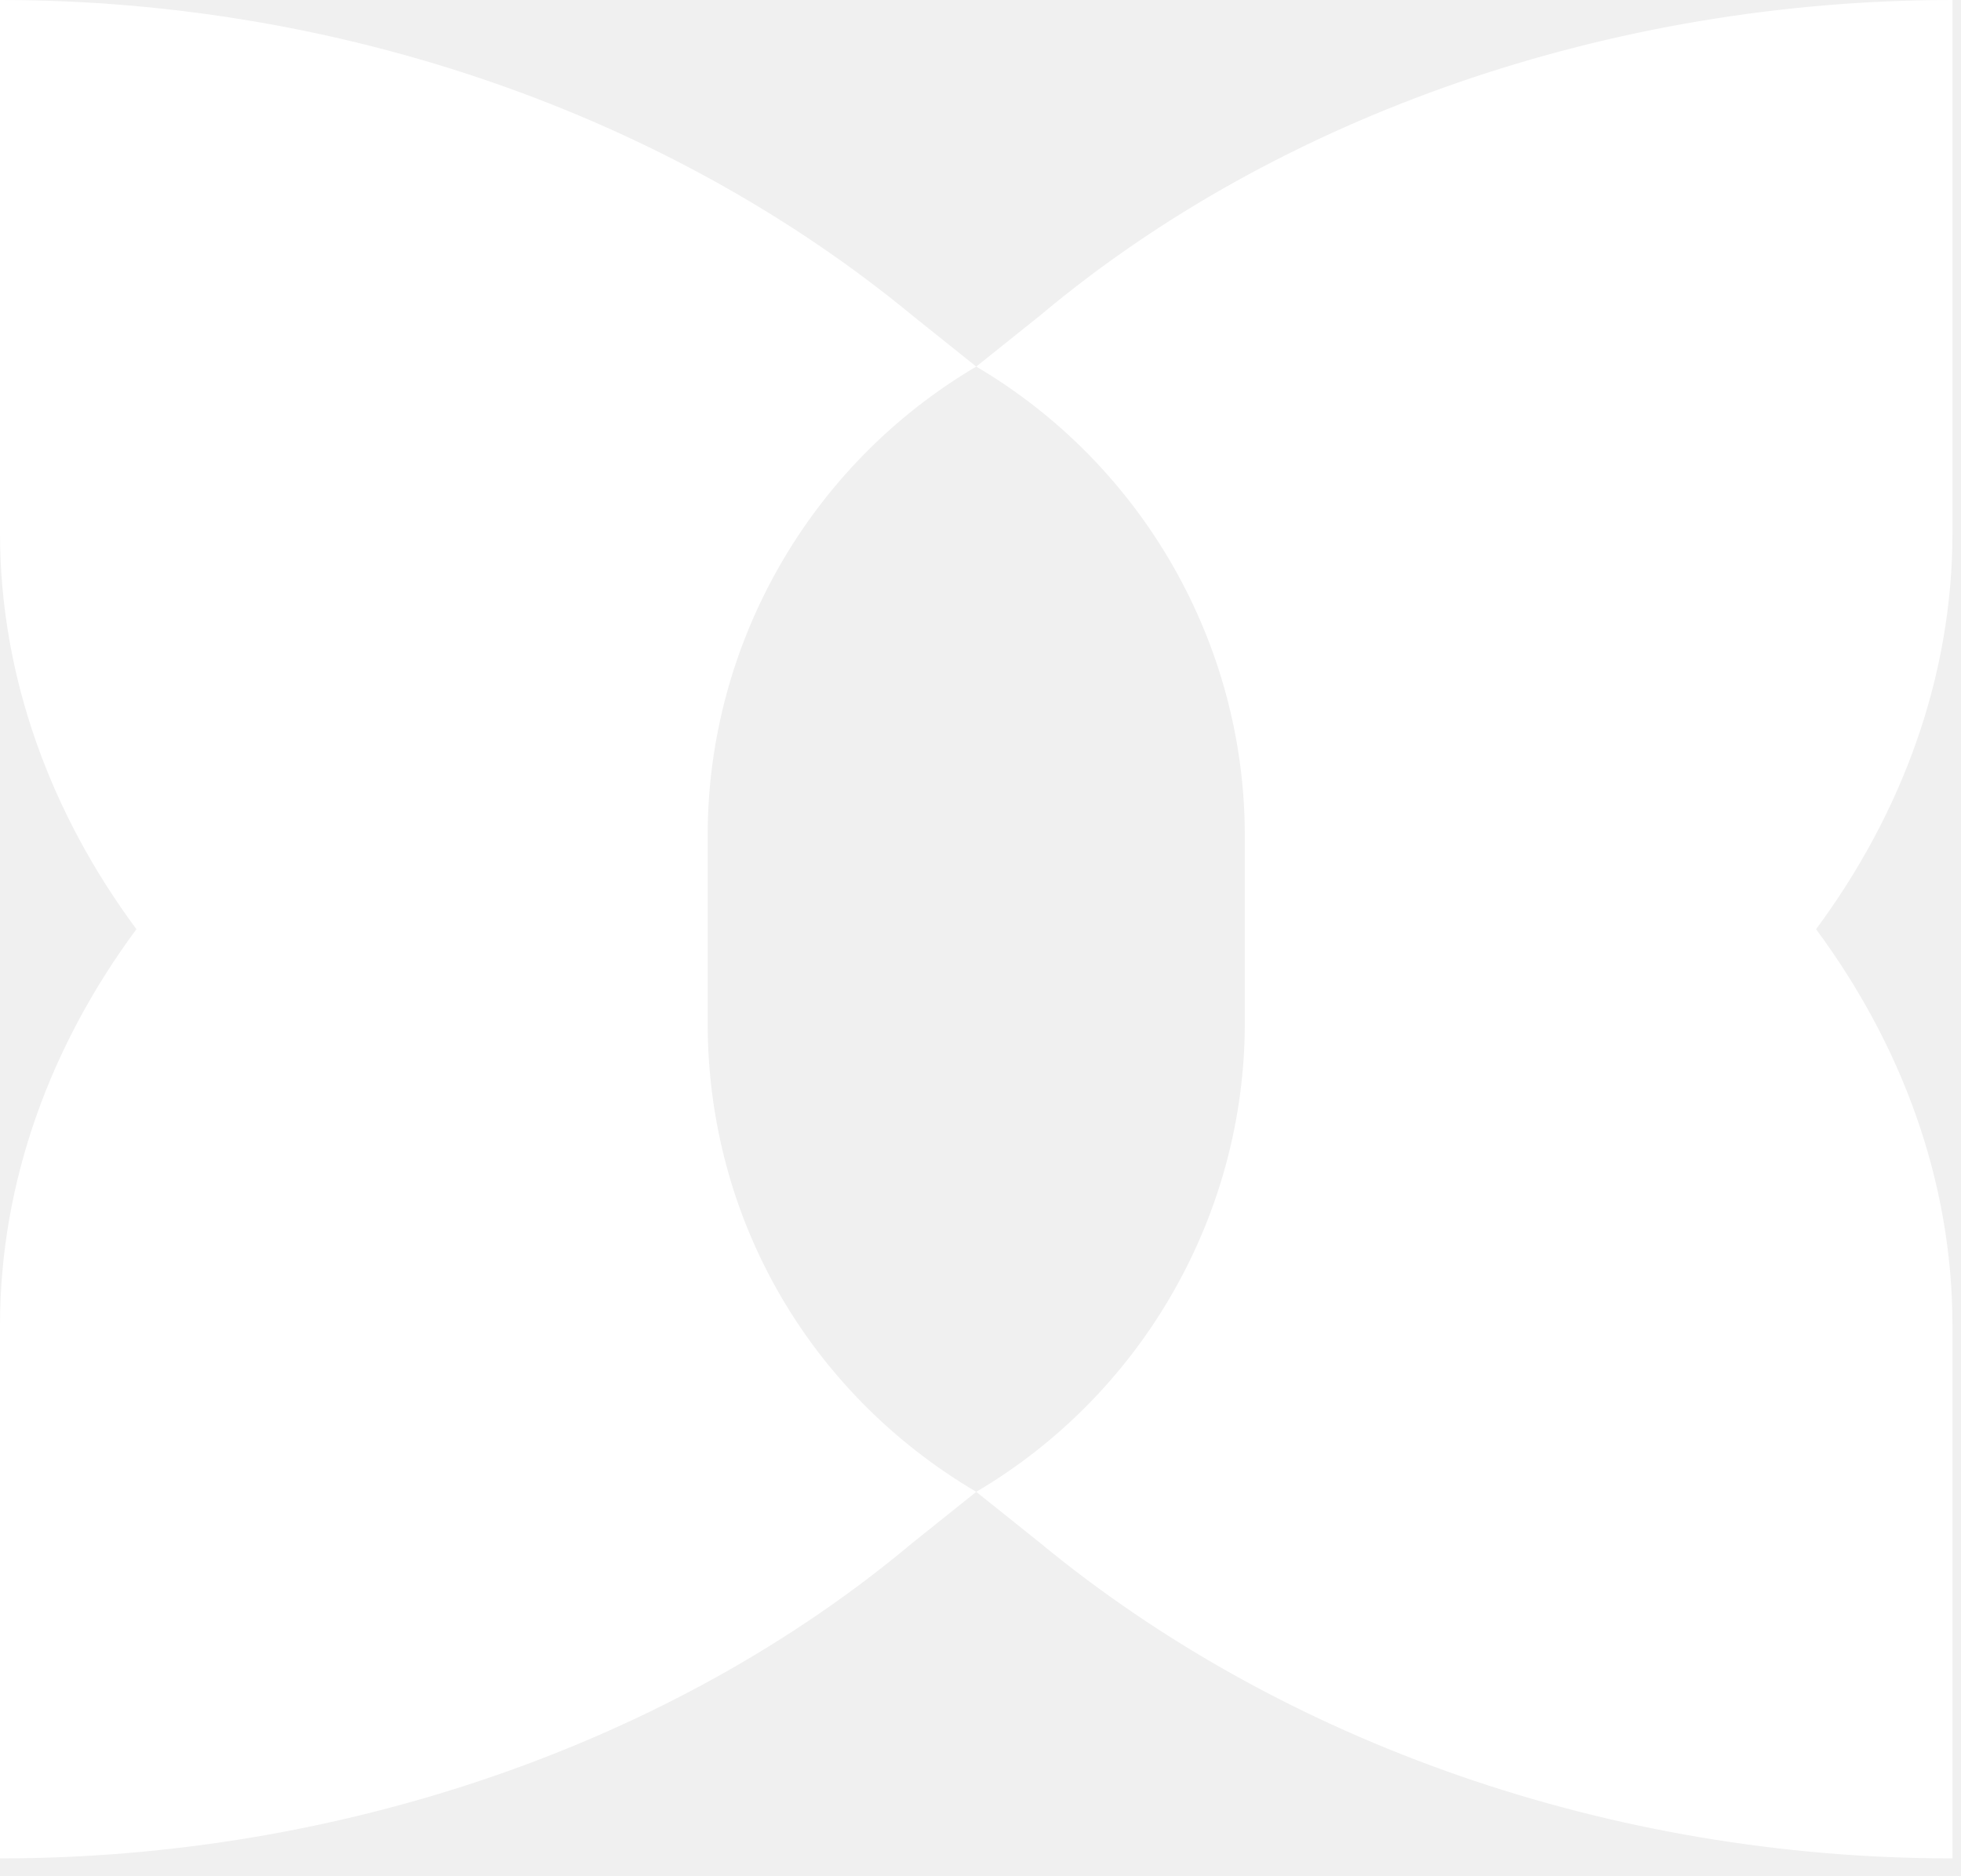
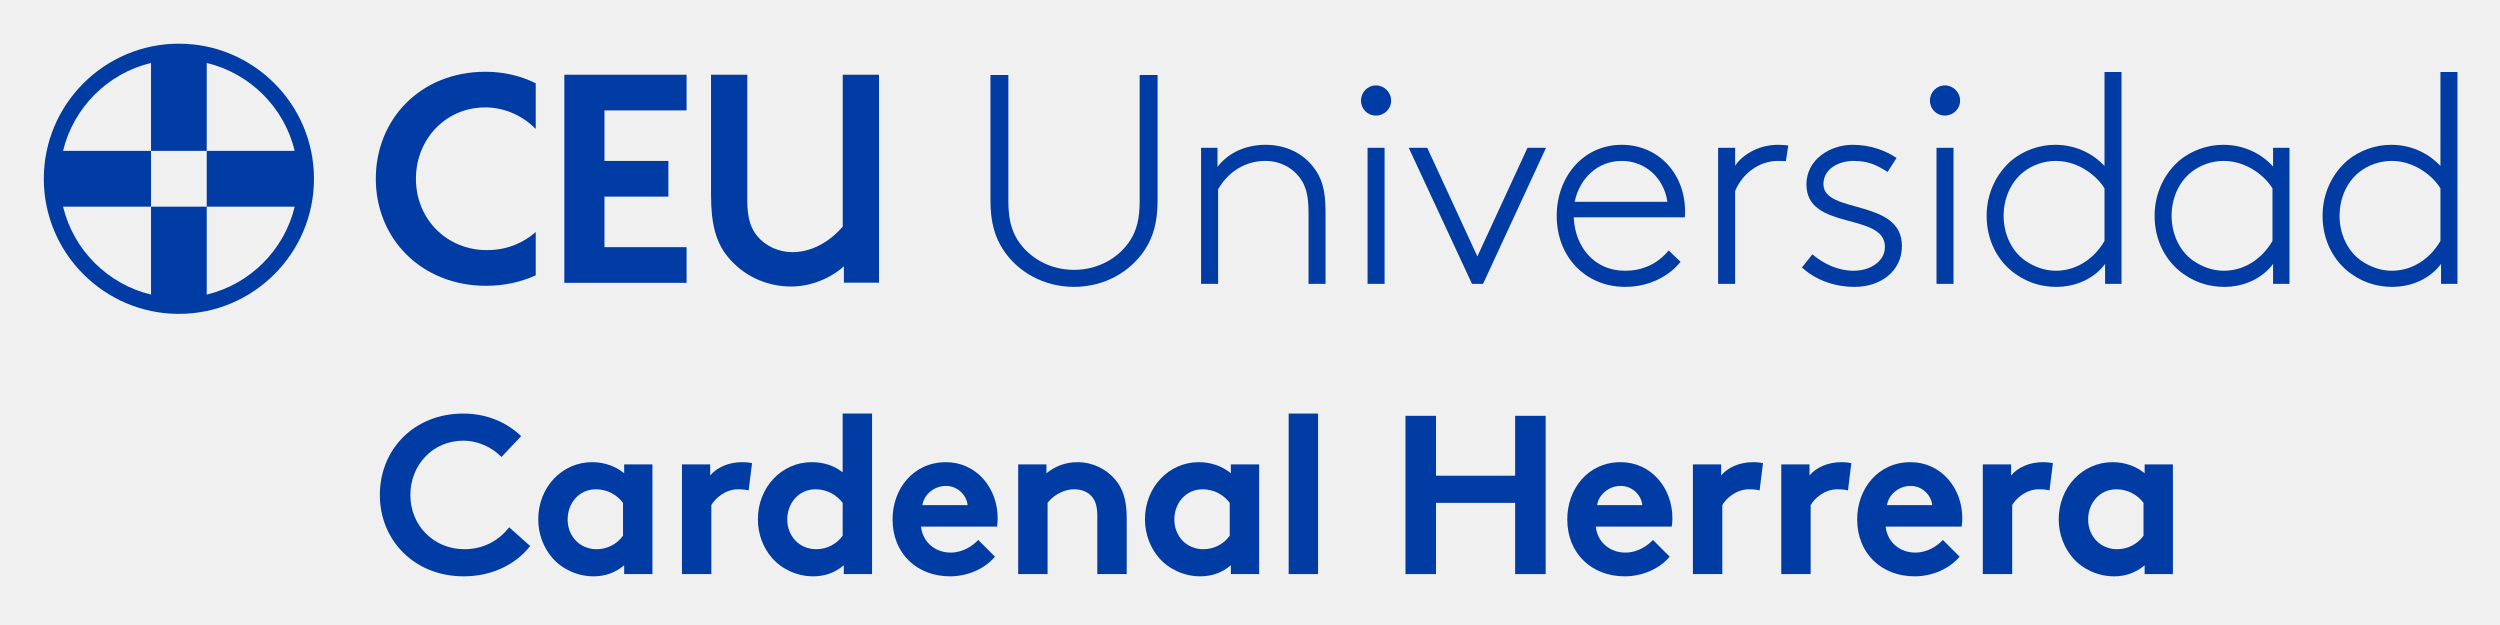
- <svg xmlns="http://www.w3.org/2000/svg" width="46" height="44" viewBox="0 0 46 44" fill="none">
-   <path d="M45.8 12.5V0C37.8 0 30 2.7 24.4 7.4L22.9 8.6L21.4 7.4C15.7 2.7 8 0 0 0V12.5C0 15.9 1.2 19.1 3.2 21.8C1.2 24.5 0 27.7 0 31.1V43.6C8 43.6 15.8 40.9 21.4 36.2L22.9 35C19 32.7 16.6 28.6 16.6 24V19.6C16.6 15.1 19 10.9 22.9 8.6C26.8 10.9 29.2 15.1 29.2 19.6V24C29.2 28.5 26.8 32.7 22.9 35L24.4 36.2C30.1 40.9 37.8 43.6 45.8 43.6V31.1C45.8 27.7 44.6 24.5 42.6 21.8C44.6 19.1 45.8 15.9 45.8 12.5Z" fill="white" />
+ <svg xmlns="http://www.w3.org/2000/svg" width="700" height="175" viewBox="0 0 700 175" fill="none">
+   <path d="M114.9 138.587C114.9 147.193 121.485 153.778 130.032 153.778C135.791 153.778 139.971 150.993 142.566 147.639L148.453 152.891C144.527 157.895 137.945 161.373 129.842 161.373C116.041 161.373 106.356 151.311 106.356 138.587C106.356 125.863 115.913 115.796 129.714 115.796C136.299 115.796 141.932 118.263 145.92 122.125L140.414 127.951C137.755 125.294 134.019 123.392 129.652 123.392C121.231 123.392 114.9 130.166 114.9 138.587Z" fill="#003CA3" />
+   <path d="M182.677 160.742H174.764V158.275C172.233 160.424 169.32 161.373 166.219 161.373C161.66 161.373 157.355 159.347 154.634 156.183C152.229 153.398 150.709 149.603 150.709 145.423C150.709 136.371 157.419 129.407 165.776 129.407C169.256 129.407 172.358 130.546 174.764 132.51V130.038H182.677V160.742ZM174.448 140.802C172.738 138.521 170.017 137.002 166.851 137.002C162.04 137.002 158.937 140.992 158.937 145.423C158.937 150.234 162.419 153.778 167.04 153.778C170.143 153.778 172.866 152.259 174.448 149.982V140.802Z" fill="#003CA3" />
+   <path d="M209.622 137.32C209.053 137.13 207.851 137.002 206.648 137.002C203.04 137.002 200.191 139.597 199.178 141.433V160.742H190.949V130.038H198.86V133.141C200.696 130.863 204.053 129.407 207.787 129.407C208.989 129.407 209.686 129.535 210.574 129.659L209.622 137.32Z" fill="#003CA3" />
+   <path d="M236.26 160.742V158.275C233.729 160.424 230.816 161.373 227.716 161.373C223.157 161.373 218.852 159.347 216.131 156.183C213.725 153.398 212.205 149.603 212.205 145.423C212.205 136.371 218.916 129.407 227.272 129.407C230.626 129.407 233.539 130.356 235.945 132.254V115.796H244.173V160.742L236.26 160.742ZM235.945 140.802C234.234 138.521 231.514 137.002 228.347 137.002C223.536 137.002 220.434 140.992 220.434 145.423C220.434 150.234 223.916 153.778 228.537 153.778C231.639 153.778 234.362 152.259 235.945 149.982L235.945 140.802Z" fill="#003CA3" />
+   <path d="M278.588 155.87C275.614 159.413 270.739 161.373 265.993 161.373C256.813 161.373 249.912 155.044 249.912 145.423C249.912 136.874 255.736 129.407 264.852 129.407C273.334 129.407 279.35 136.561 279.35 145.105C279.35 145.931 279.286 146.752 279.16 147.449H257.89C258.331 151.752 261.813 154.726 266.182 154.726C269.665 154.726 272.449 152.767 273.906 151.183L278.588 155.87ZM270.929 141.433C270.677 138.71 268.208 136.054 264.852 136.054C261.434 136.054 258.649 138.649 258.269 141.433H270.929Z" fill="#003CA3" />
+   <path d="M285.094 160.742V130.038H293.007V132.51C295.348 130.607 298.261 129.407 301.679 129.407C305.921 129.407 309.782 131.305 312.313 134.346C314.339 136.751 315.48 139.853 315.48 145.105V160.742H307.249V144.474C307.249 141.433 306.554 139.853 305.413 138.71C304.338 137.638 302.692 137.002 300.792 137.002C297.31 137.002 294.461 139.218 293.323 140.802V160.742L285.094 160.742Z" fill="#003CA3" />
+   <path d="M352.555 160.742H344.641V158.275C342.11 160.424 339.198 161.373 336.095 161.373C331.538 161.373 327.233 159.347 324.512 156.183C322.107 153.398 320.586 149.603 320.586 145.423C320.586 136.371 327.297 129.407 335.654 129.407C339.136 129.407 342.236 130.546 344.641 132.51V130.038H352.555V160.742ZM344.326 140.802C342.616 138.521 339.895 137.002 336.728 137.002C331.918 137.002 328.815 140.992 328.815 145.423C328.815 150.234 332.297 153.778 336.918 153.778C340.021 153.778 342.744 152.259 344.326 149.982V140.802Z" fill="#003CA3" />
+   <path d="M369.056 160.742H360.827V115.796H369.056V160.742Z" fill="#003CA3" />
+   <path d="M424.238 140.802H402.083V160.742H393.537V116.427H402.083V133.202H424.238V116.427H432.785V160.742H424.238V140.802Z" fill="#003CA3" />
+   <path d="M467.512 155.87C464.537 159.413 459.663 161.373 454.916 161.373C445.736 161.373 438.836 155.044 438.836 145.423C438.836 136.874 444.659 129.407 453.775 129.407C462.258 129.407 468.273 136.561 468.273 145.105C468.273 145.931 468.209 146.752 468.083 147.449H446.813C447.255 151.752 450.737 154.726 455.106 154.726C458.588 154.726 461.373 152.767 462.829 151.183L467.512 155.87ZM459.852 141.433C459.601 138.71 457.132 136.054 453.775 136.054C450.357 136.054 447.572 138.649 447.193 141.433H459.852Z" fill="#003CA3" />
+   <path d="M492.687 137.32C492.118 137.13 490.915 137.002 489.713 137.002C486.105 137.002 483.256 139.597 482.243 141.433V160.742H474.014V130.038H481.925V133.141C483.761 130.863 487.118 129.407 490.851 129.407C492.054 129.407 492.751 129.535 493.638 129.659L492.687 137.32Z" fill="#003CA3" />
+   <path d="M517.427 137.32C516.858 137.13 515.655 137.002 514.453 137.002C510.845 137.002 507.996 139.597 506.983 141.433V160.742H498.754V130.038H506.667V133.141C508.501 130.863 511.858 129.407 515.591 129.407C516.796 129.407 517.491 129.535 518.378 129.659L517.427 137.32Z" fill="#003CA3" />
+   <path d="M548.687 155.87C545.71 159.413 540.835 161.373 536.089 161.373C526.909 161.373 520.009 155.044 520.009 145.423C520.009 136.874 525.832 129.407 534.948 129.407C543.43 129.407 549.446 136.561 549.446 145.105C549.446 145.931 549.382 146.752 549.256 147.449H527.986C528.429 151.752 531.909 154.726 536.279 154.726C539.761 154.726 542.546 152.767 544.002 151.183L548.687 155.87ZM541.025 141.433C540.774 138.71 538.304 136.054 534.948 136.054C531.53 136.054 528.745 138.649 528.365 141.433H541.025Z" fill="#003CA3" />
+   <path d="M573.861 137.32C573.292 137.13 572.089 137.002 570.886 137.002C567.278 137.002 564.43 139.597 563.417 141.433V160.742H555.188V130.038H563.101V133.141C564.935 130.863 568.291 129.407 572.025 129.407C573.23 129.407 573.925 129.535 574.812 129.659L573.861 137.32Z" fill="#003CA3" />
+   <path d="M608.413 160.742H600.5V158.275C597.969 160.424 595.056 161.373 591.955 161.373C587.396 161.373 583.091 159.347 580.37 156.183C577.965 153.398 576.445 149.603 576.445 145.423C576.445 136.371 583.155 129.407 591.512 129.407C594.992 129.407 598.094 130.546 600.5 132.51V130.038H608.413V160.742ZM600.184 140.802C598.474 138.521 595.753 137.002 592.587 137.002C587.776 137.002 584.673 140.992 584.673 145.423C584.673 150.234 588.155 153.778 592.776 153.778C595.879 153.778 598.602 152.259 600.184 149.982V140.802Z" fill="#003CA3" />
+   <path d="M280.754 69.71C278.581 66.284 277.328 62.273 277.328 56.089V20.991H282.343V56.34C282.343 61.437 283.261 64.528 284.933 67.202C288.192 72.3 294.041 75.559 300.726 75.559C307.411 75.559 313.26 72.3 316.518 67.202C318.191 64.528 319.109 61.437 319.109 56.34V20.991H324.124V56.089C324.124 62.273 322.87 66.284 320.697 69.71C316.602 76.144 309.165 80.323 300.726 80.323C292.287 80.323 284.849 76.144 280.754 69.71Z" fill="#003CA3" />
+   <path d="M340.9 46.73C343.993 42.635 349.005 40.545 354.353 40.545C359.869 40.545 364.8 42.802 367.891 46.981C369.981 49.739 371.15 52.914 371.15 59.18V79.486H366.387V59.515C366.387 54.5 365.553 52.078 364.216 50.156C362.042 46.981 358.448 45.057 354.27 45.057C348.756 45.057 343.993 47.983 341.067 52.998V79.486H336.304V41.381H340.899L340.9 46.73Z" fill="#003CA3" />
+   <path d="M385.259 23.916C387.597 23.916 389.521 25.838 389.521 28.179C389.521 30.518 387.597 32.358 385.259 32.358C382.918 32.358 381.08 30.518 381.08 28.179C381.08 25.838 382.918 23.916 385.259 23.916ZM382.918 41.382H387.681V79.486H382.918V41.382Z" fill="#003CA3" />
+   <path d="M412.16 79.486L394.443 41.381H399.624L413.662 71.797L427.701 41.381H432.883L415.251 79.486H412.16Z" fill="#003CA3" />
+   <path d="M470.558 73.302C467.718 76.896 462.286 80.323 455.017 80.323C444.32 80.323 435.879 72.3 435.879 60.435C435.879 49.487 443.317 40.545 454.097 40.545C464.292 40.545 471.813 48.567 471.813 59.18C471.813 59.515 471.813 60.1 471.729 60.852H440.642C440.978 68.958 446.242 75.808 455.017 75.808C460.029 75.808 464.208 73.805 467.217 70.127L470.558 73.302ZM440.894 56.505H466.882C465.88 49.821 460.698 45.057 454.097 45.057C447.328 45.057 442.315 49.904 440.894 56.505Z" fill="#003CA3" />
+   <path d="M500.043 45.141C499.542 45.057 498.038 45.057 497.786 45.057C492.606 45.057 487.842 48.567 485.837 53.498V79.486H481.073V41.381H485.837V46.394C487.593 43.72 491.937 40.545 497.87 40.545C498.538 40.545 500.211 40.629 500.712 40.713L500.043 45.141Z" fill="#003CA3" />
+   <path d="M507.47 71.213C510.729 73.971 514.74 75.808 519.001 75.808C523.764 75.808 527.775 73.134 527.775 69.123C527.775 59.347 505.798 64.695 505.798 51.661C505.798 44.724 512.315 40.545 518.751 40.545C523.932 40.545 528.194 42.301 531.034 44.223L528.527 48.15C525.269 46.061 522.928 45.057 519.001 45.057C514.99 45.057 510.561 47.146 510.561 51.577C510.561 60.016 532.538 55.504 532.538 68.874C532.538 75.976 526.522 80.323 519.336 80.323C512.984 80.323 507.887 77.982 504.545 74.891L507.47 71.213Z" fill="#003CA3" />
+   <path d="M544.563 23.916C546.902 23.916 548.826 25.838 548.826 28.179C548.826 30.518 546.902 32.358 544.563 32.358C542.222 32.358 540.384 30.518 540.384 28.179C540.384 25.838 542.222 23.916 544.563 23.916ZM542.222 41.382H546.986V79.486H542.222V41.382Z" fill="#003CA3" />
+   <path d="M564.36 76.728C559.347 73.218 556.254 67.285 556.254 60.435C556.254 54.083 559.012 48.483 563.358 44.808C566.533 42.218 570.879 40.545 575.475 40.545C580.739 40.545 585.668 42.635 589.262 46.478V20.157H594.025V79.486H589.43V73.887C586.588 77.732 581.657 80.323 575.724 80.323C572.132 80.323 568.121 79.403 564.36 76.728ZM589.262 52.746C587.59 49.904 582.577 45.057 575.556 45.057C572.382 45.057 569.039 46.145 566.365 48.318C563.023 51.076 561.017 55.504 561.017 60.435C561.017 65.699 563.358 70.379 567.034 72.969C569.458 74.639 572.382 75.808 575.64 75.808C581.24 75.808 586.253 72.634 589.262 67.453V52.746Z" fill="#003CA3" />
+   <path d="M636.461 79.486V73.887C633.619 77.732 628.688 80.323 622.755 80.323C619.164 80.323 615.153 79.403 611.391 76.728C606.378 73.218 603.285 67.285 603.285 60.435C603.285 54.083 606.043 48.483 610.389 44.808C613.564 42.218 617.911 40.545 622.506 40.545C628.02 40.545 633.035 42.802 636.461 46.646V41.381H641.057V79.486L636.461 79.486ZM636.293 52.746C634.621 49.904 629.608 45.057 622.588 45.057C619.413 45.057 616.07 46.145 613.396 48.318C610.054 51.076 608.048 55.504 608.048 60.435C608.048 65.699 610.389 70.379 614.065 72.969C616.49 74.639 619.413 75.808 622.672 75.808C628.271 75.808 633.284 72.634 636.293 67.453V52.746Z" fill="#003CA3" />
+   <path d="M658.422 76.728C653.41 73.218 650.316 67.285 650.316 60.435C650.316 54.083 653.074 48.483 657.421 44.808C660.595 42.218 664.942 40.545 669.538 40.545C674.802 40.545 679.731 42.635 683.325 46.478V20.157H688.088V79.486H683.492V73.887C680.651 77.732 675.72 80.323 669.787 80.323C666.195 80.323 662.184 79.403 658.422 76.728ZM683.325 52.746C681.652 49.904 676.64 45.057 669.619 45.057C666.444 45.057 663.102 46.145 660.428 48.318C657.085 51.076 655.08 55.504 655.08 60.435C655.08 65.699 657.421 70.379 661.096 72.969C663.521 74.639 666.444 75.808 669.703 75.808C675.303 75.808 680.315 72.634 683.325 67.453V52.746Z" fill="#003CA3" />
+   <path d="M136.343 70.034C125.109 70.034 116.459 61.38 116.459 50.059C116.459 38.987 124.779 30.079 135.846 30.079C141.586 30.079 146.494 32.578 149.987 36.072L150.005 36.058V23.318C145.897 21.271 141.138 20.091 135.928 20.091C117.787 20.091 105.224 33.329 105.224 50.059C105.224 66.789 117.955 80.022 136.095 80.022C141.256 80.022 145.952 78.946 150.005 77.085V64.964C146.652 67.915 142.101 70.034 136.343 70.034Z" fill="#003CA3" />
+   <path d="M169.25 30.912V45.062H187.147V55.05H169.25V69.204H192.24V79.192H158.011V20.925H192.24V30.912H169.25Z" fill="#003CA3" />
+   <path d="M203.682 71.778C200.582 67.932 199.086 63.011 199.086 54.569V20.922H209.241V56.168C209.241 61.302 210.312 64.082 212.128 66.219C214.375 68.89 218.008 70.603 221.854 70.603C228.054 70.603 233.08 66.861 235.968 63.44V20.922H246.123V79.153H236.289V74.557C234.043 76.695 228.484 80.225 221.533 80.225C214.375 80.225 207.853 77.016 203.682 71.778Z" fill="#003CA3" />
+   <path d="M17.655 57.858H42.29V42.252H17.655C20.575 30.114 30.146 20.542 42.29 17.623V42.252H57.886V17.623C70.029 20.542 79.601 30.114 82.521 42.252H57.886V57.858H82.521C79.601 69.997 70.029 79.573 57.886 82.488V57.858H42.29V82.488C30.146 79.573 20.575 69.997 17.655 57.858ZM50.09 12.231C29.234 12.231 12.264 29.201 12.264 50.058C12.264 70.914 29.234 87.884 50.09 87.884C70.947 87.884 87.912 70.914 87.912 50.058C87.912 29.201 70.947 12.231 50.09 12.231Z" fill="#003CA3" />
</svg>
